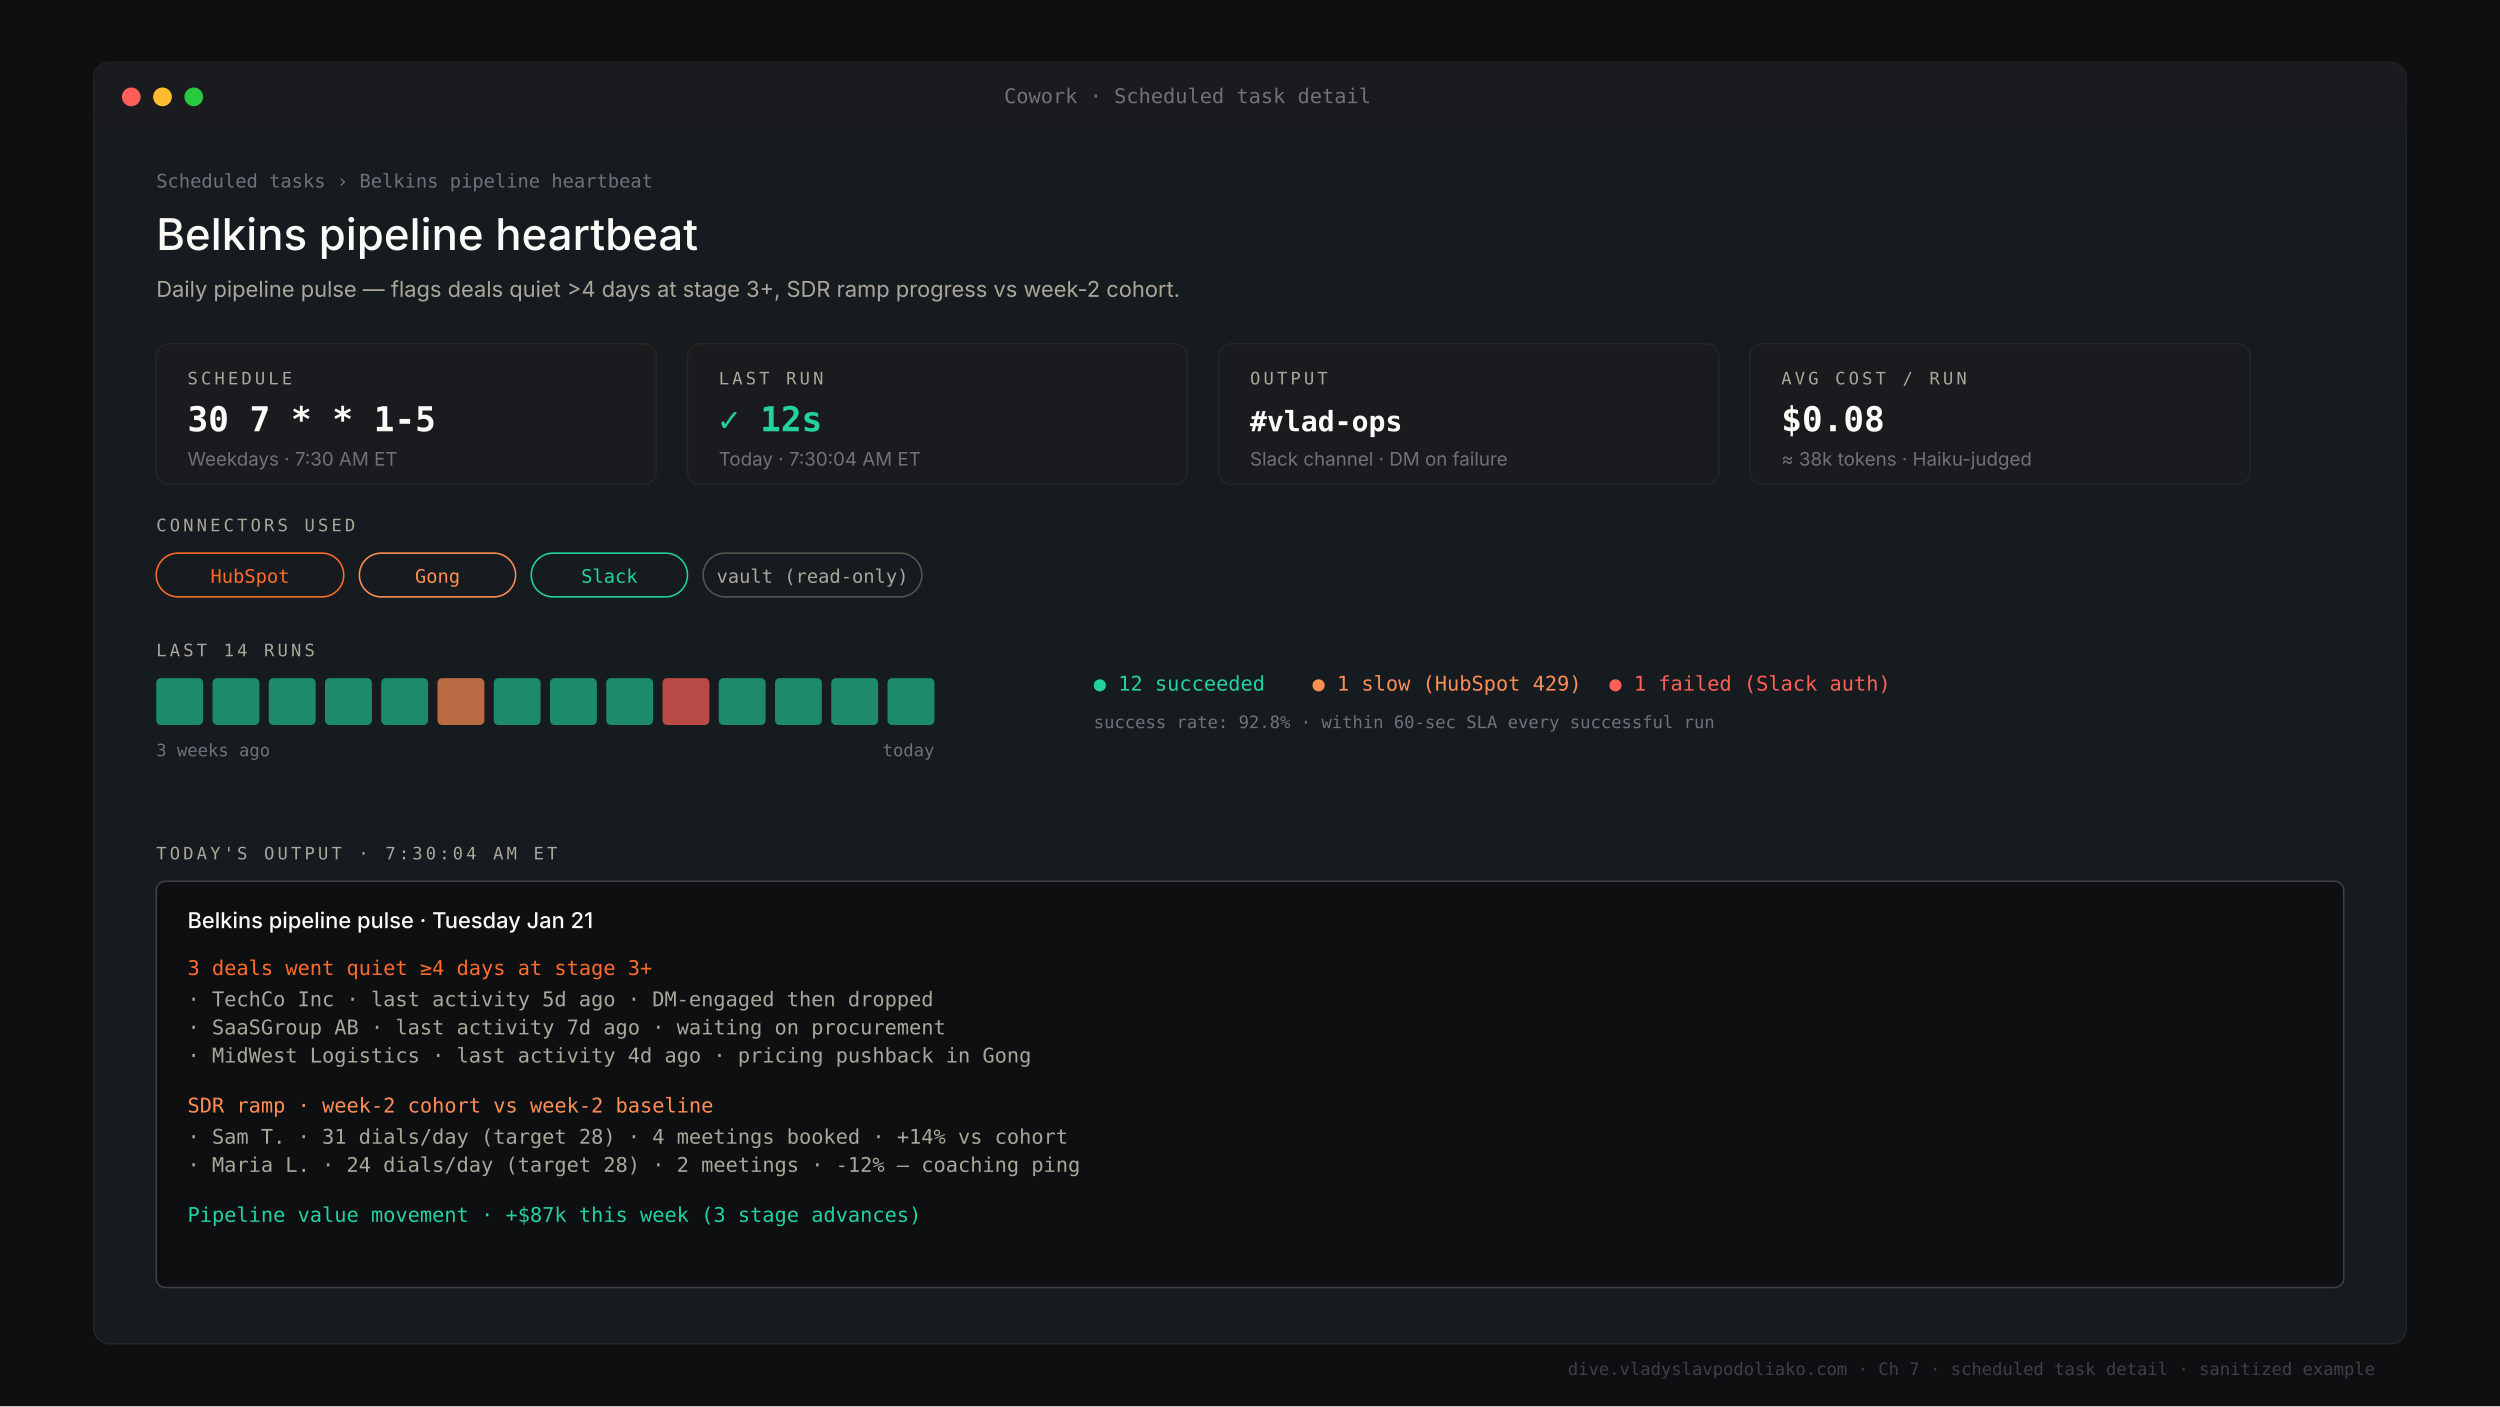
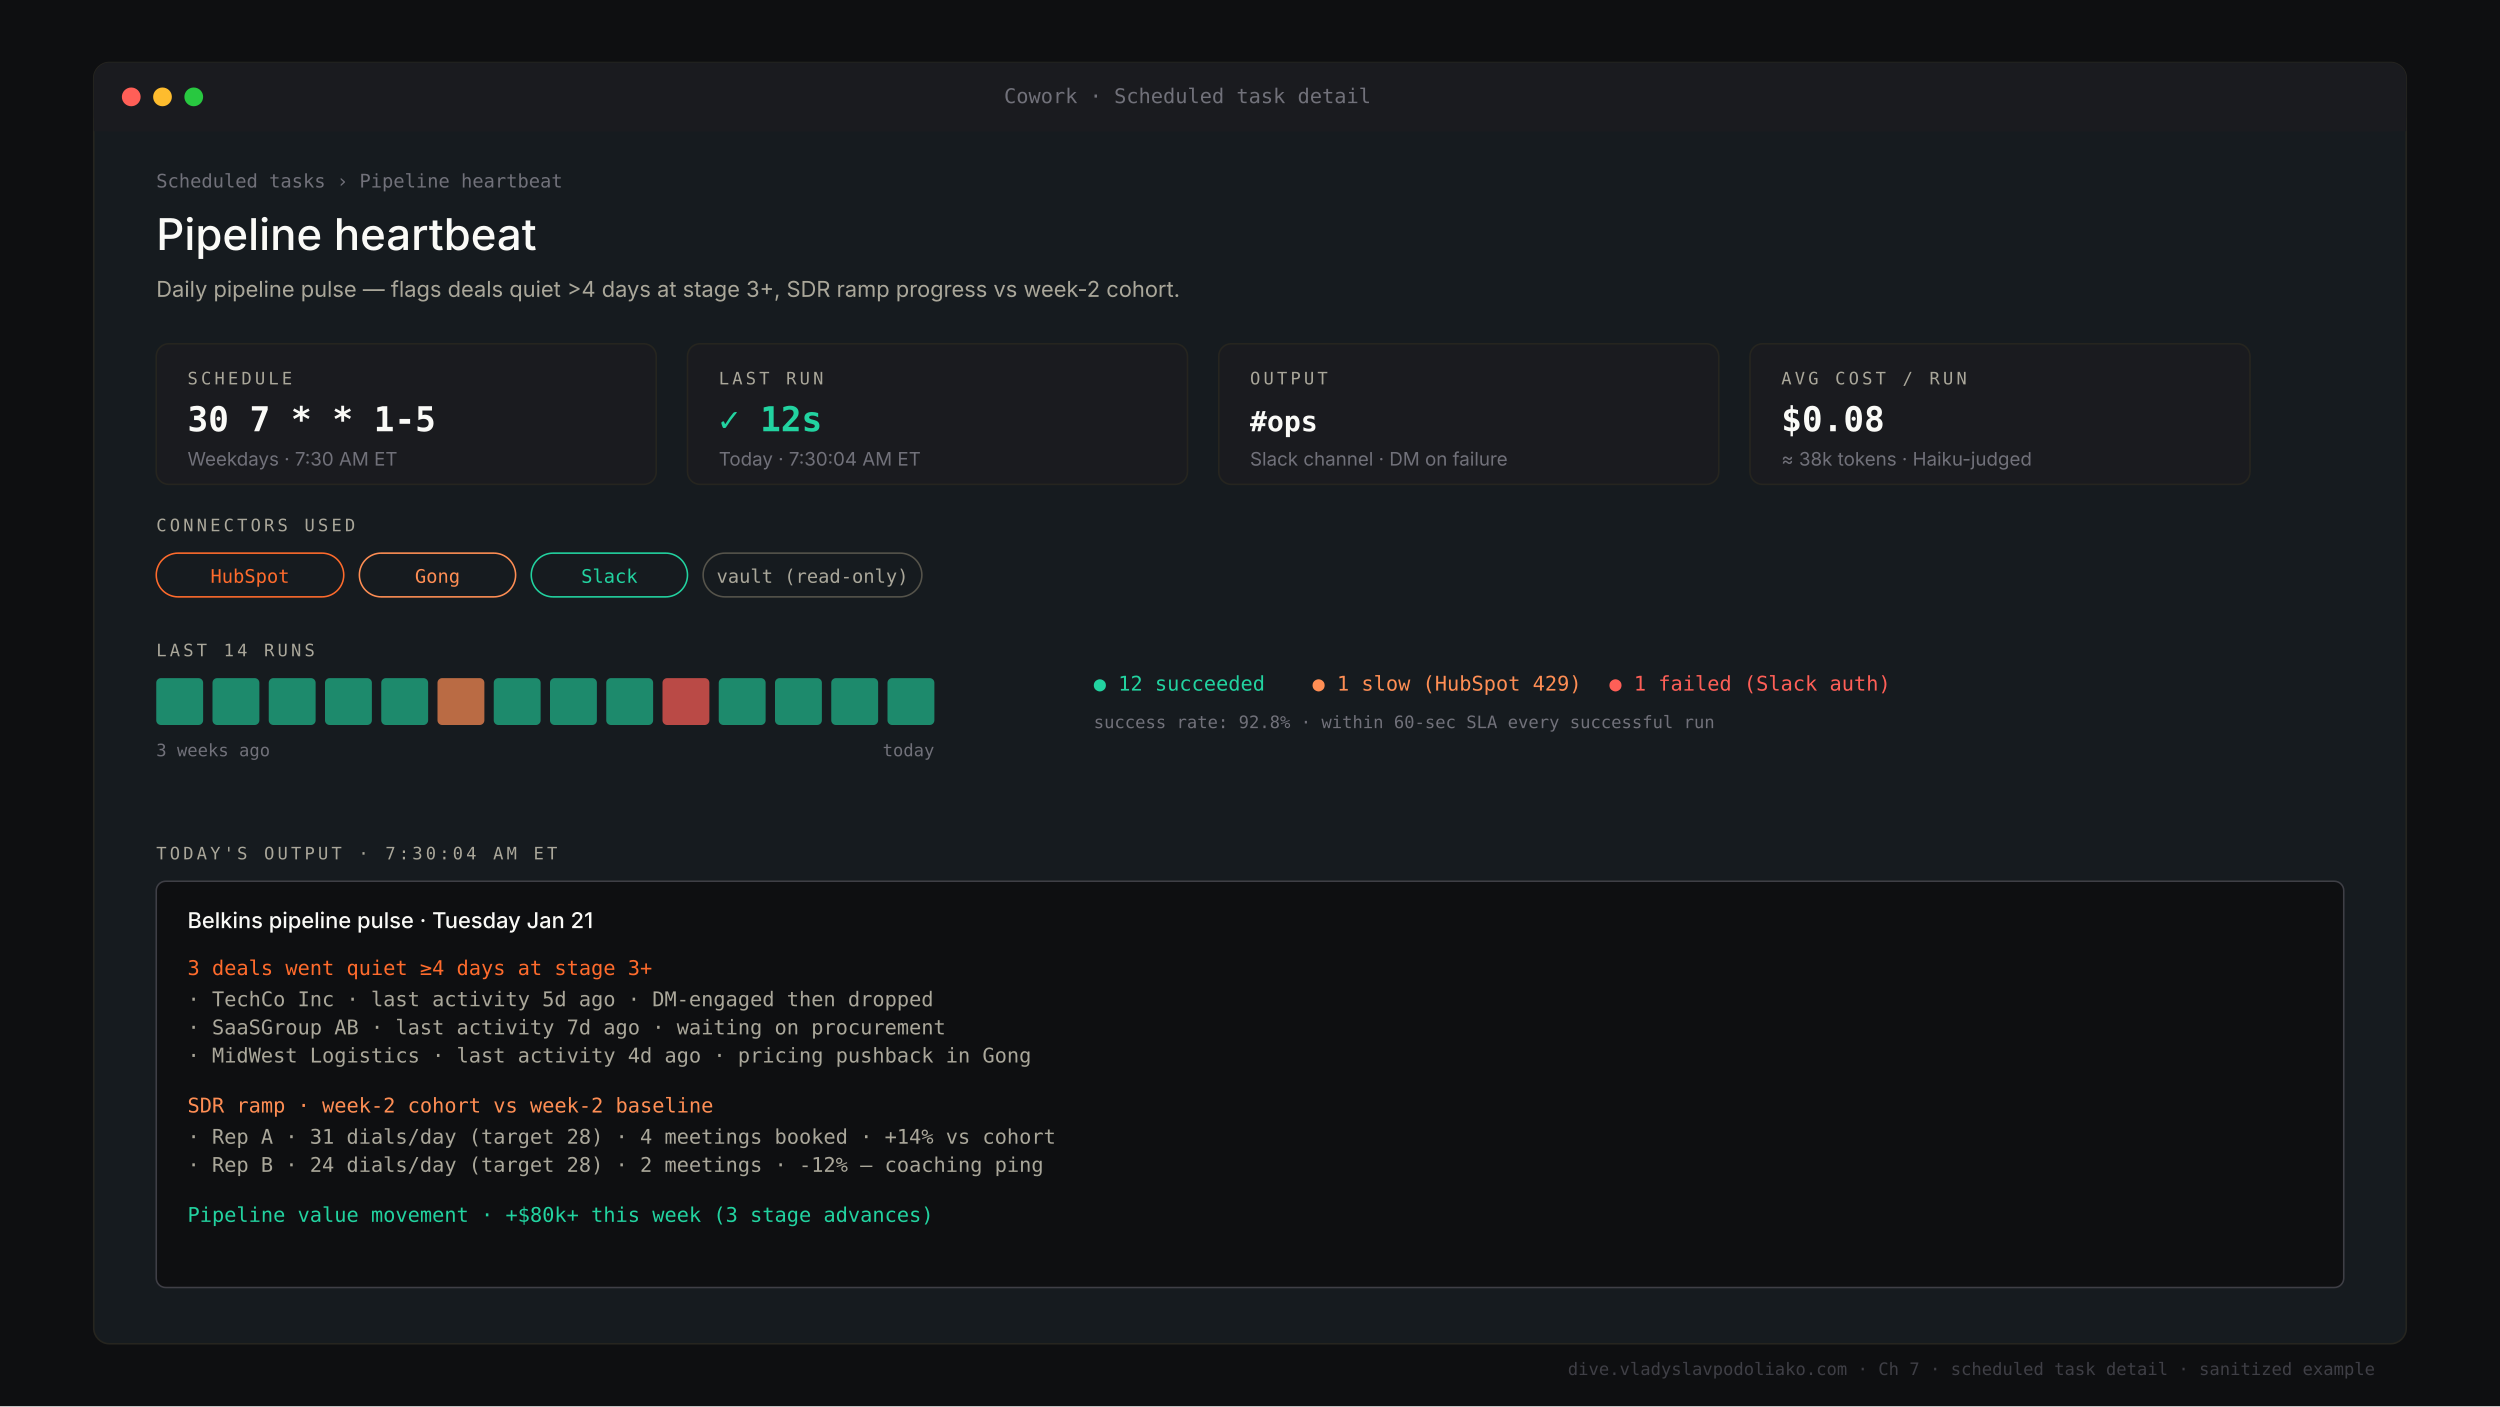
<svg xmlns="http://www.w3.org/2000/svg" viewBox="0 0 1600 900" width="1600" height="900" font-family="Inter, system-ui, sans-serif">
  <rect width="1600" height="900" fill="#0E0F11" />
  <rect x="60" y="40" width="1480" height="820" fill="#161B1F" stroke="#26251F" stroke-width="1" rx="10" />
  <rect x="60" y="40" width="1480" height="44" fill="#1A1B1F" rx="10" />
  <rect x="60" y="70" width="1480" height="14" fill="#1A1B1F" />
  <circle cx="84" cy="62" r="6" fill="#FF5F57" />
  <circle cx="104" cy="62" r="6" fill="#FEBC2E" />
  <circle cx="124" cy="62" r="6" fill="#28C840" />
  <text x="760" y="66" fill="#71717A" font-size="13" text-anchor="middle" font-family="JetBrains Mono, monospace">Cowork · Scheduled task detail</text>
-   <text x="100" y="120" fill="#71717A" font-size="12" font-family="JetBrains Mono, monospace">Scheduled tasks › Belkins pipeline heartbeat</text>
-   <text x="100" y="160" fill="#FAFAF7" font-size="28" font-weight="500" font-family="Source Serif 4, Georgia, serif">Belkins pipeline heartbeat</text>
+   <text x="100" y="120" fill="#71717A" font-size="12" font-family="JetBrains Mono, monospace">Scheduled tasks › Pipeline heartbeat</text>
+   <text x="100" y="160" fill="#FAFAF7" font-size="28" font-weight="500" font-family="Source Serif 4, Georgia, serif">Pipeline heartbeat</text>
  <text x="100" y="190" fill="#AAA79A" font-size="14">Daily pipeline pulse — flags deals quiet &gt;4 days at stage 3+, SDR ramp progress vs week-2 cohort.</text>
  <g transform="translate(100, 220)">
    <rect x="0" y="0" width="320" height="90" fill="#1A1B1F" stroke="#26251F" stroke-width="1" rx="8" />
    <text x="20" y="26" fill="#AAA79A" font-size="11" letter-spacing="2" font-family="JetBrains Mono, monospace">SCHEDULE</text>
    <text x="20" y="56" fill="#FAFAF7" font-size="22" font-weight="600" font-family="JetBrains Mono, monospace">30 7 * * 1-5</text>
    <text x="20" y="78" fill="#71717A" font-size="12">Weekdays · 7:30 AM ET</text>
    <rect x="340" y="0" width="320" height="90" fill="#1A1B1F" stroke="#26251F" stroke-width="1" rx="8" />
    <text x="360" y="26" fill="#AAA79A" font-size="11" letter-spacing="2" font-family="JetBrains Mono, monospace">LAST RUN</text>
    <text x="360" y="56" fill="#22D3A0" font-size="22" font-weight="600" font-family="JetBrains Mono, monospace">✓ 12s</text>
    <text x="360" y="78" fill="#71717A" font-size="12">Today · 7:30:04 AM ET</text>
    <rect x="680" y="0" width="320" height="90" fill="#1A1B1F" stroke="#26251F" stroke-width="1" rx="8" />
    <text x="700" y="26" fill="#AAA79A" font-size="11" letter-spacing="2" font-family="JetBrains Mono, monospace">OUTPUT</text>
-     <text x="700" y="56" fill="#FAFAF7" font-size="18" font-weight="600" font-family="JetBrains Mono, monospace">#vlad-ops</text>
+     <text x="700" y="56" fill="#FAFAF7" font-size="18" font-weight="600" font-family="JetBrains Mono, monospace">#ops</text>
    <text x="700" y="78" fill="#71717A" font-size="12">Slack channel · DM on failure</text>
    <rect x="1020" y="0" width="320" height="90" fill="#1A1B1F" stroke="#26251F" stroke-width="1" rx="8" />
    <text x="1040" y="26" fill="#AAA79A" font-size="11" letter-spacing="2" font-family="JetBrains Mono, monospace">AVG COST / RUN</text>
    <text x="1040" y="56" fill="#FAFAF7" font-size="22" font-weight="600" font-family="JetBrains Mono, monospace">$0.08</text>
    <text x="1040" y="78" fill="#71717A" font-size="12">≈ 38k tokens · Haiku-judged</text>
  </g>
  <g transform="translate(100, 340)">
    <text x="0" y="0" fill="#AAA79A" font-size="11" letter-spacing="2" font-family="JetBrains Mono, monospace">CONNECTORS USED</text>
    <rect x="0" y="14" width="120" height="28" rx="14" fill="#161B1F" stroke="#FF6B2C" stroke-width="1" />
    <text x="60" y="33" fill="#FF6B2C" font-size="12" text-anchor="middle" font-family="JetBrains Mono, monospace">HubSpot</text>
    <rect x="130" y="14" width="100" height="28" rx="14" fill="#161B1F" stroke="#FF8E54" stroke-width="1" />
    <text x="180" y="33" fill="#FF8E54" font-size="12" text-anchor="middle" font-family="JetBrains Mono, monospace">Gong</text>
    <rect x="240" y="14" width="100" height="28" rx="14" fill="#161B1F" stroke="#22D3A0" stroke-width="1" />
    <text x="290" y="33" fill="#22D3A0" font-size="12" text-anchor="middle" font-family="JetBrains Mono, monospace">Slack</text>
    <rect x="350" y="14" width="140" height="28" rx="14" fill="#161B1F" stroke="#56544B" stroke-width="1" />
    <text x="420" y="33" fill="#AAA79A" font-size="12" text-anchor="middle" font-family="JetBrains Mono, monospace">vault (read-only)</text>
  </g>
  <g transform="translate(100, 420)">
    <text x="0" y="0" fill="#AAA79A" font-size="11" letter-spacing="2" font-family="JetBrains Mono, monospace">LAST 14 RUNS</text>
    <g transform="translate(0, 14)">
      <rect x="0" y="0" width="30" height="30" fill="#22D3A0" fill-opacity="0.6" rx="3" />
      <rect x="36" y="0" width="30" height="30" fill="#22D3A0" fill-opacity="0.6" rx="3" />
      <rect x="72" y="0" width="30" height="30" fill="#22D3A0" fill-opacity="0.6" rx="3" />
      <rect x="108" y="0" width="30" height="30" fill="#22D3A0" fill-opacity="0.6" rx="3" />
      <rect x="144" y="0" width="30" height="30" fill="#22D3A0" fill-opacity="0.6" rx="3" />
      <rect x="180" y="0" width="30" height="30" fill="#FF8E54" fill-opacity="0.7" rx="3" />
      <rect x="216" y="0" width="30" height="30" fill="#22D3A0" fill-opacity="0.6" rx="3" />
      <rect x="252" y="0" width="30" height="30" fill="#22D3A0" fill-opacity="0.6" rx="3" />
      <rect x="288" y="0" width="30" height="30" fill="#22D3A0" fill-opacity="0.6" rx="3" />
      <rect x="324" y="0" width="30" height="30" fill="#FF5F57" fill-opacity="0.7" rx="3" />
      <rect x="360" y="0" width="30" height="30" fill="#22D3A0" fill-opacity="0.6" rx="3" />
      <rect x="396" y="0" width="30" height="30" fill="#22D3A0" fill-opacity="0.6" rx="3" />
      <rect x="432" y="0" width="30" height="30" fill="#22D3A0" fill-opacity="0.6" rx="3" />
      <rect x="468" y="0" width="30" height="30" fill="#22D3A0" fill-opacity="0.6" rx="3" />
      <text x="0" y="50" fill="#71717A" font-size="11" font-family="JetBrains Mono, monospace">3 weeks ago</text>
      <text x="498" y="50" fill="#71717A" font-size="11" text-anchor="end" font-family="JetBrains Mono, monospace">today</text>
    </g>
    <text x="600" y="22" fill="#22D3A0" font-size="13" font-family="JetBrains Mono, monospace">● 12 succeeded</text>
    <text x="740" y="22" fill="#FF8E54" font-size="13" font-family="JetBrains Mono, monospace">● 1 slow (HubSpot 429)</text>
    <text x="930" y="22" fill="#FF5F57" font-size="13" font-family="JetBrains Mono, monospace">● 1 failed (Slack auth)</text>
    <text x="600" y="46" fill="#71717A" font-size="11" font-family="JetBrains Mono, monospace">success rate: 92.8% · within 60-sec SLA every successful run</text>
  </g>
  <g transform="translate(100, 550)">
    <text x="0" y="0" fill="#AAA79A" font-size="11" letter-spacing="2" font-family="JetBrains Mono, monospace">TODAY'S OUTPUT · 7:30:04 AM ET</text>
    <rect x="0" y="14" width="1400" height="260" fill="#0E0F11" stroke="#3F3F46" stroke-width="1" rx="6" />
    <text x="20" y="44" fill="#FAFAF7" font-size="14" font-weight="500" font-family="Source Serif 4, Georgia, serif">Belkins pipeline pulse · Tuesday Jan 21</text>
    <text x="20" y="74" fill="#FF6B2C" font-size="13" font-family="JetBrains Mono, monospace">3 deals went quiet ≥4 days at stage 3+</text>
    <text x="20" y="94" fill="#AAA79A" font-size="13" font-family="JetBrains Mono, monospace">  · TechCo Inc · last activity 5d ago · DM-engaged then dropped</text>
    <text x="20" y="112" fill="#AAA79A" font-size="13" font-family="JetBrains Mono, monospace">  · SaaSGroup AB · last activity 7d ago · waiting on procurement</text>
    <text x="20" y="130" fill="#AAA79A" font-size="13" font-family="JetBrains Mono, monospace">  · MidWest Logistics · last activity 4d ago · pricing pushback in Gong</text>
    <text x="20" y="162" fill="#FF8E54" font-size="13" font-family="JetBrains Mono, monospace">SDR ramp · week-2 cohort vs week-2 baseline</text>
-     <text x="20" y="182" fill="#AAA79A" font-size="13" font-family="JetBrains Mono, monospace">  · Sam T. · 31 dials/day (target 28) · 4 meetings booked · +14% vs cohort</text>
-     <text x="20" y="200" fill="#AAA79A" font-size="13" font-family="JetBrains Mono, monospace">  · Maria L. · 24 dials/day (target 28) · 2 meetings · -12% — coaching ping</text>
-     <text x="20" y="232" fill="#22D3A0" font-size="13" font-family="JetBrains Mono, monospace">Pipeline value movement · +$87k this week (3 stage advances)</text>
+     <text x="20" y="182" fill="#AAA79A" font-size="13" font-family="JetBrains Mono, monospace">  · Rep A · 31 dials/day (target 28) · 4 meetings booked · +14% vs cohort</text>
+     <text x="20" y="200" fill="#AAA79A" font-size="13" font-family="JetBrains Mono, monospace">  · Rep B · 24 dials/day (target 28) · 2 meetings · -12% — coaching ping</text>
+     <text x="20" y="232" fill="#22D3A0" font-size="13" font-family="JetBrains Mono, monospace">Pipeline value movement · +$80k+ this week (3 stage advances)</text>
  </g>
  <text x="1520" y="880" fill="#3F3F46" font-size="11" text-anchor="end" font-family="JetBrains Mono, monospace">dive.vladyslavpodoliako.com · Ch 7 · scheduled task detail · sanitized example</text>
</svg>
